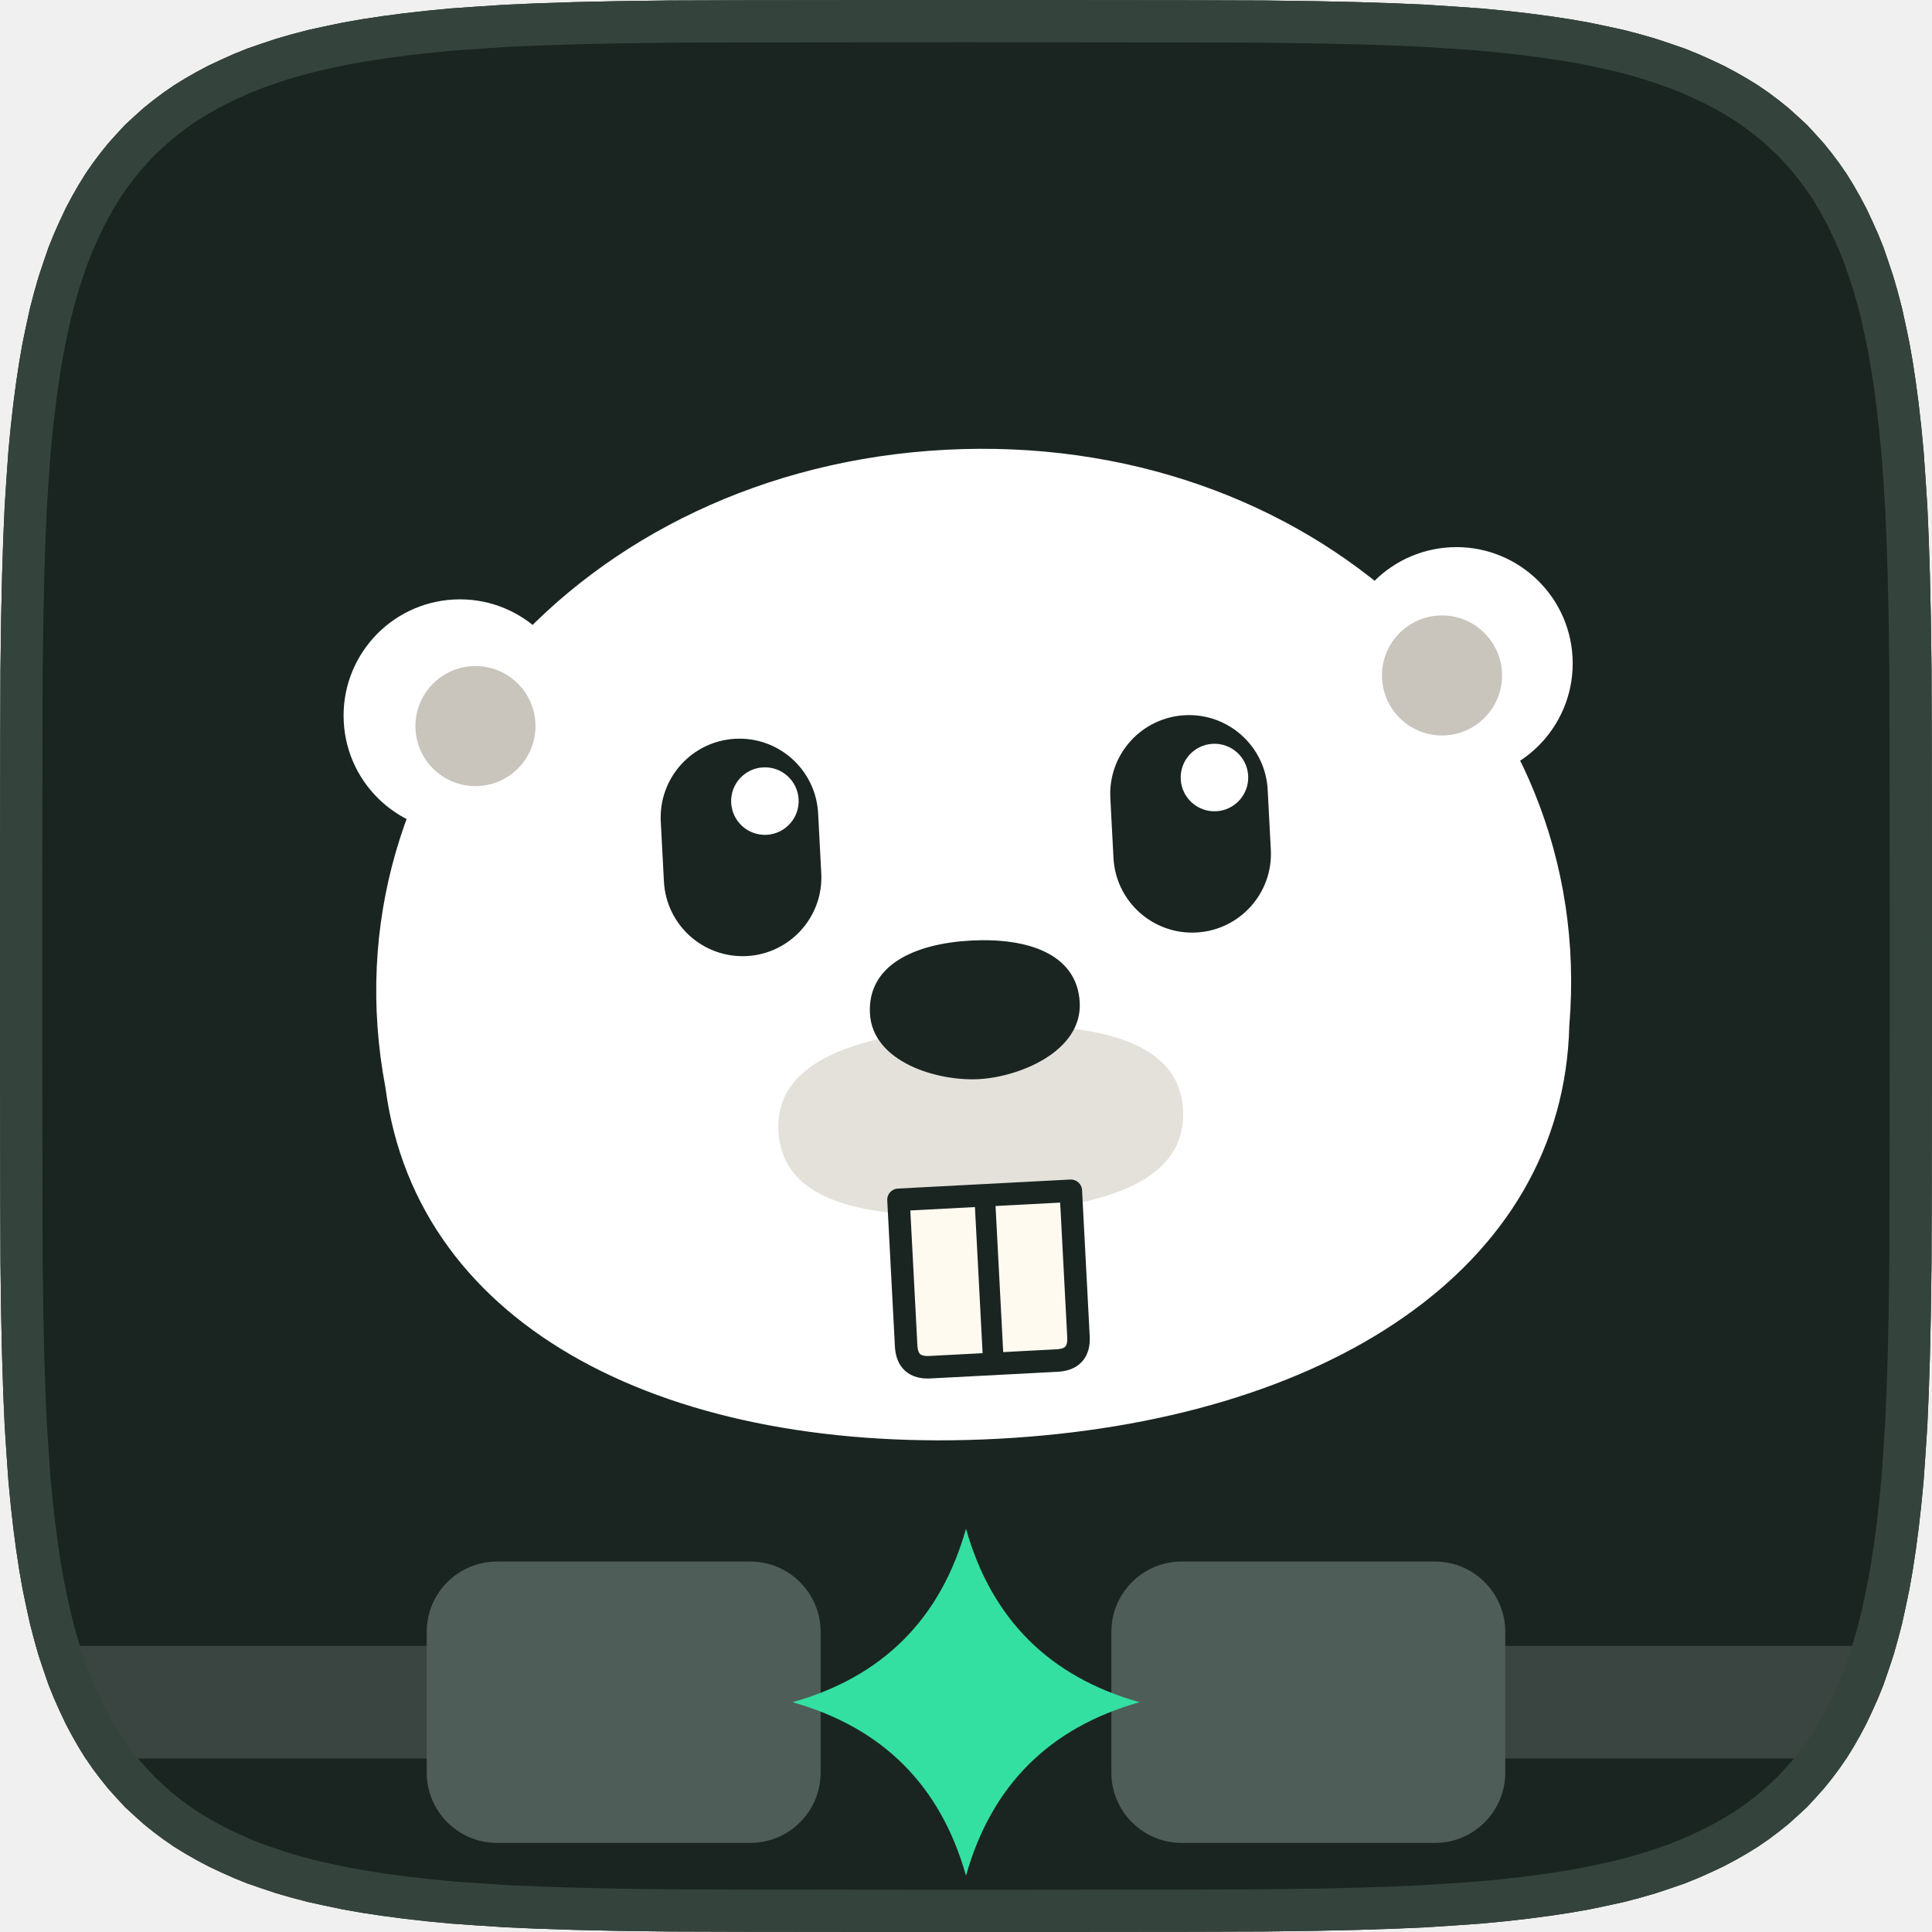
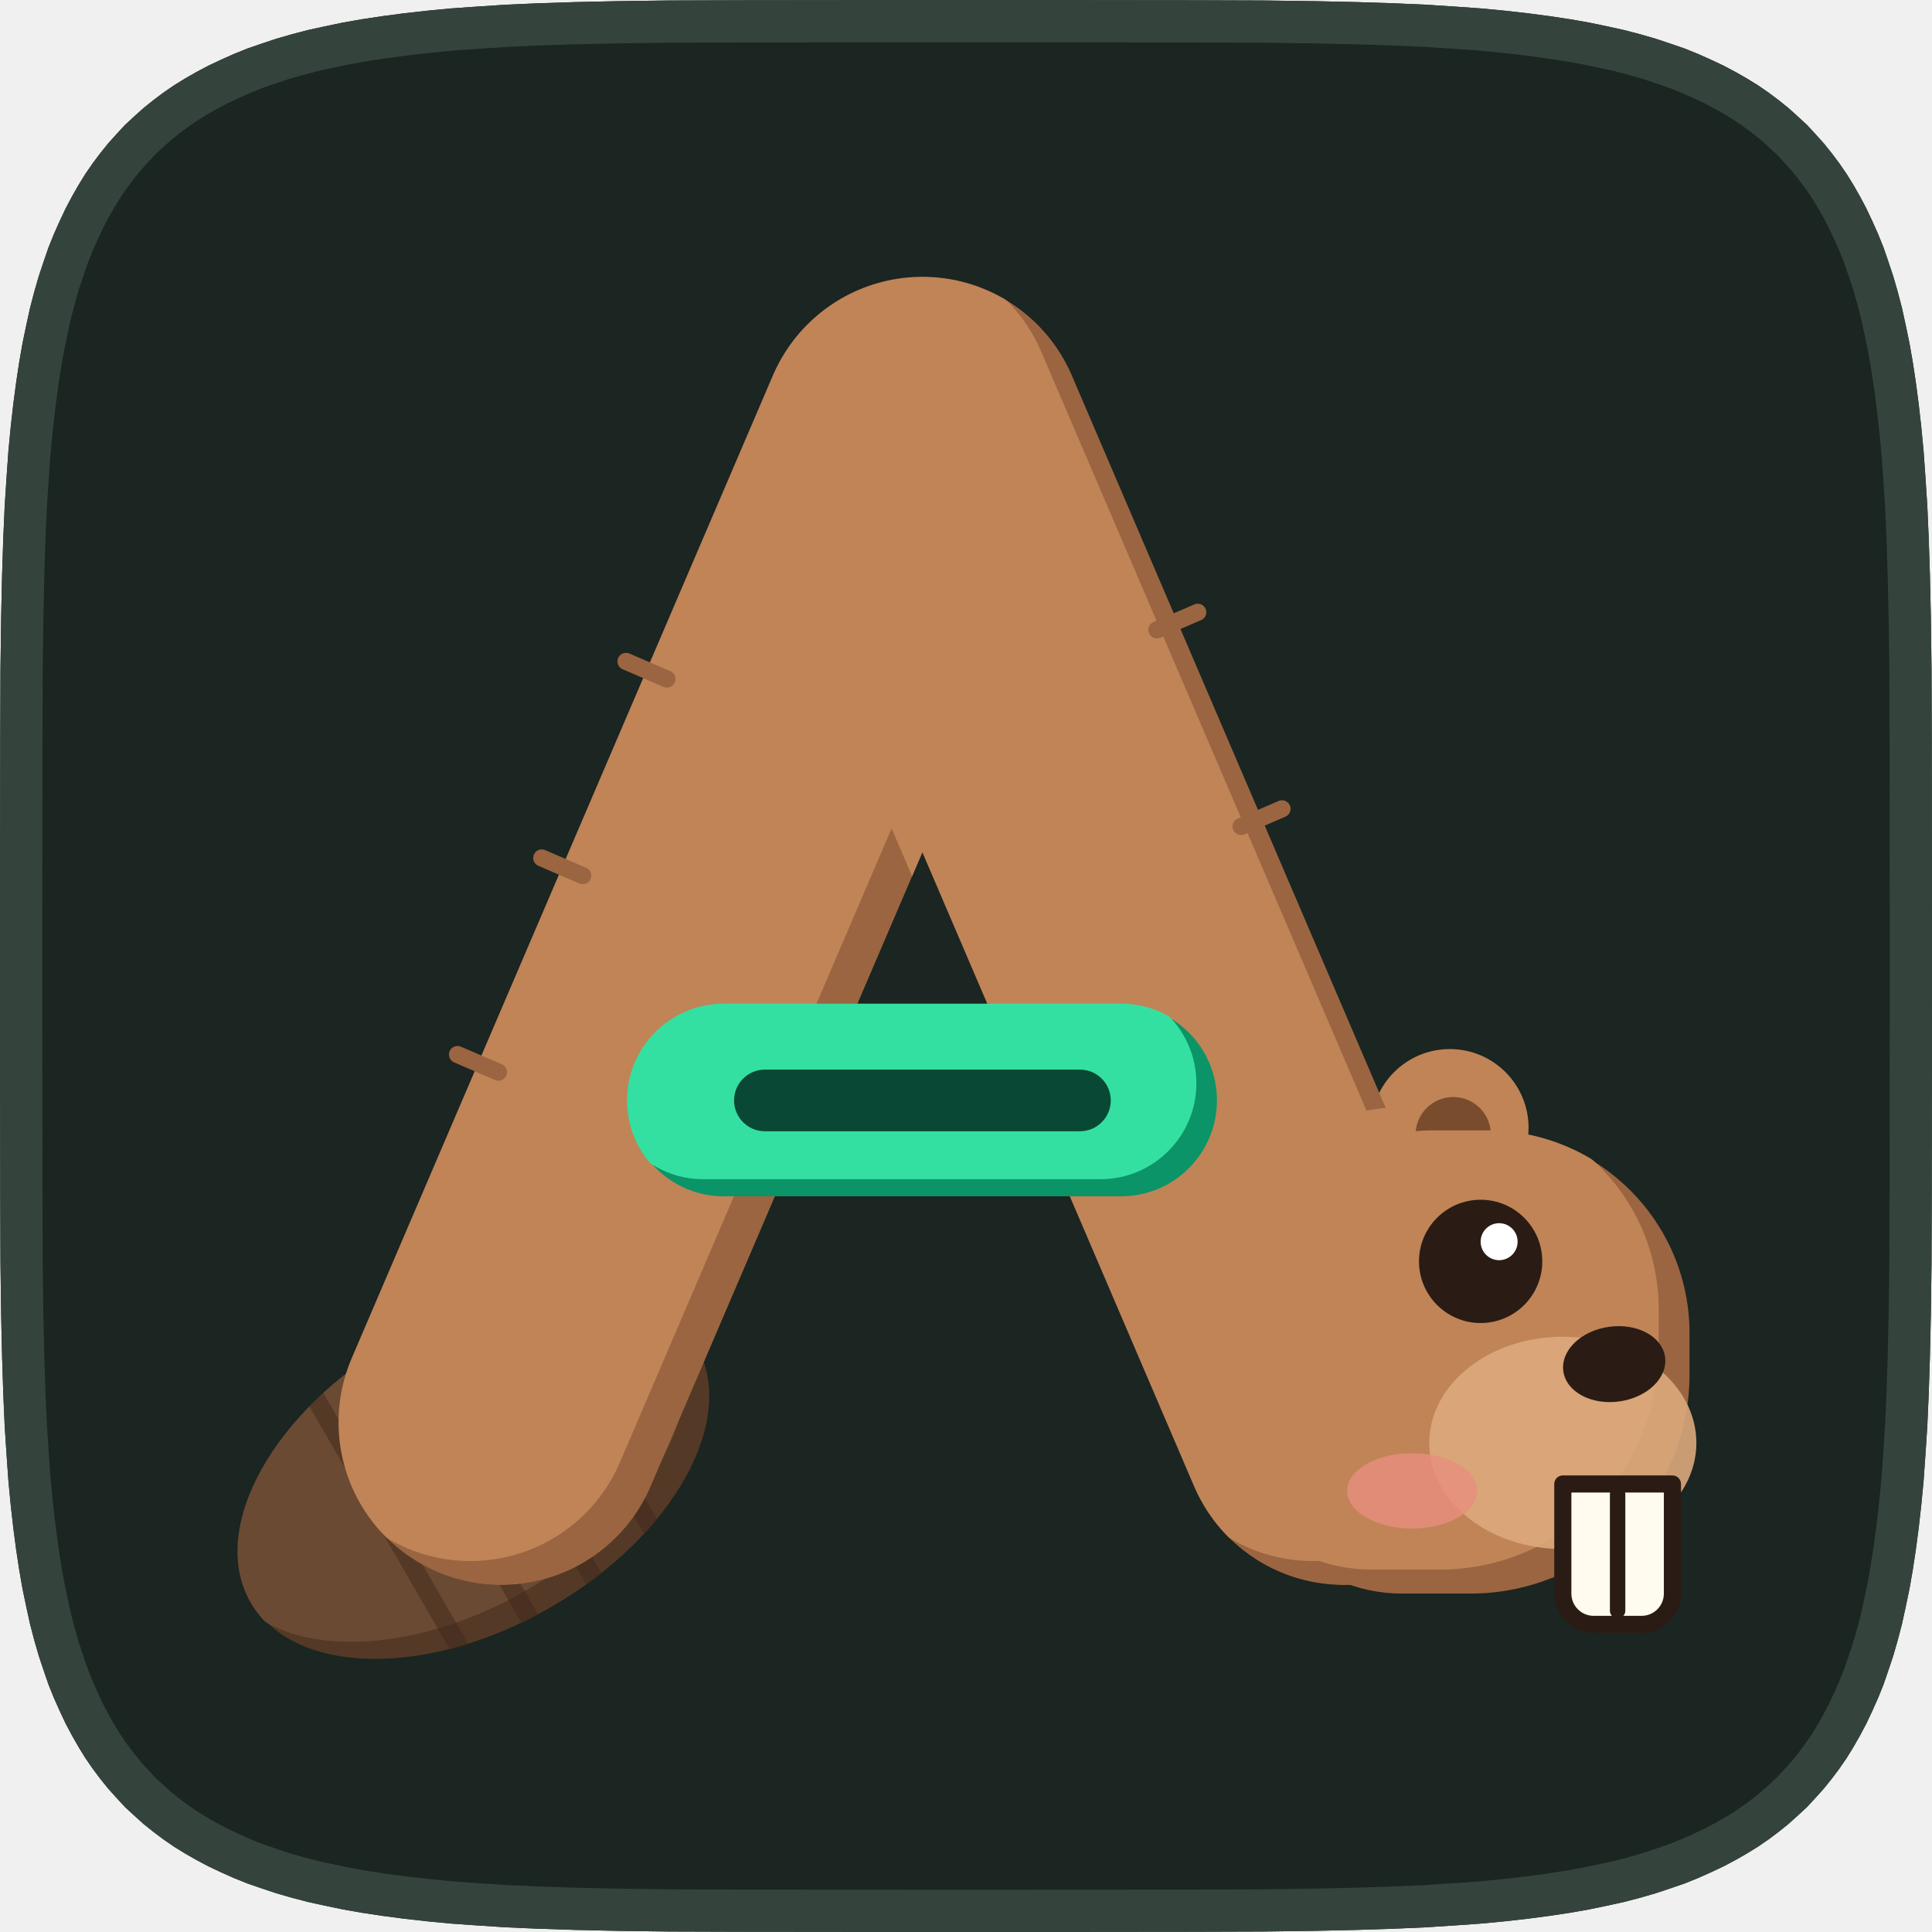
<svg xmlns="http://www.w3.org/2000/svg" width="64" height="64" viewBox="100 100 824 824" role="img" aria-label="AgentREST">
  <defs>
    <clipPath id="ar-md">
      <path d="M924.0 512.0 L923.9 608.0 L923.8 638.6 L923.5 660.9 L923.1 679.0 L922.6 694.5 L922.0 708.2 L921.2 720.5 L920.4 731.8 L919.4 742.2 L918.3 751.9 L917.1 761.0 L915.8 769.6 L914.4 777.6 L912.8 785.3 L911.2 792.6 L909.4 799.5 L907.5 806.1 L905.4 812.4 L903.3 818.5 L901.0 824.2 L898.5 829.8 L896.0 835.1 L893.3 840.2 L890.5 845.1 L887.6 849.8 L884.5 854.3 L881.2 858.7 L877.9 862.8 L874.3 866.8 L870.7 870.7 L866.8 874.3 L862.8 877.9 L858.7 881.2 L854.3 884.5 L849.8 887.6 L845.1 890.5 L840.2 893.3 L835.1 896.0 L829.8 898.5 L824.2 901.0 L818.5 903.3 L812.4 905.4 L806.1 907.5 L799.5 909.4 L792.6 911.2 L785.3 912.8 L777.6 914.4 L769.6 915.8 L761.0 917.1 L751.9 918.3 L742.2 919.4 L731.8 920.4 L720.5 921.2 L708.2 922.0 L694.5 922.6 L679.0 923.1 L660.9 923.5 L638.6 923.8 L608.0 923.9 L512.0 924.0 L416.0 923.9 L385.4 923.8 L363.1 923.5 L345.0 923.1 L329.5 922.6 L315.8 922.0 L303.5 921.2 L292.2 920.4 L281.8 919.4 L272.1 918.3 L263.0 917.1 L254.4 915.8 L246.4 914.4 L238.7 912.8 L231.4 911.2 L224.5 909.4 L217.9 907.5 L211.6 905.4 L205.5 903.3 L199.8 901.0 L194.2 898.5 L188.9 896.0 L183.8 893.3 L178.9 890.5 L174.2 887.6 L169.7 884.5 L165.3 881.2 L161.2 877.9 L157.2 874.3 L153.3 870.7 L149.7 866.8 L146.1 862.8 L142.8 858.7 L139.5 854.3 L136.4 849.8 L133.5 845.1 L130.7 840.2 L128.0 835.1 L125.5 829.8 L123.0 824.2 L120.7 818.5 L118.6 812.4 L116.5 806.1 L114.6 799.5 L112.8 792.6 L111.2 785.3 L109.6 777.6 L108.2 769.6 L106.9 761.0 L105.7 751.9 L104.6 742.2 L103.6 731.8 L102.8 720.5 L102.0 708.2 L101.4 694.5 L100.9 679.0 L100.5 660.9 L100.2 638.6 L100.1 608.0 L100.0 512.0 L100.1 416.0 L100.2 385.4 L100.5 363.1 L100.9 345.0 L101.4 329.5 L102.0 315.8 L102.8 303.5 L103.6 292.2 L104.6 281.8 L105.7 272.1 L106.9 263.0 L108.2 254.4 L109.6 246.4 L111.2 238.7 L112.8 231.4 L114.6 224.5 L116.5 217.9 L118.6 211.6 L120.7 205.5 L123.0 199.8 L125.5 194.2 L128.0 188.9 L130.7 183.8 L133.5 178.9 L136.4 174.2 L139.5 169.7 L142.8 165.3 L146.1 161.2 L149.7 157.2 L153.3 153.3 L157.2 149.7 L161.2 146.1 L165.3 142.8 L169.7 139.5 L174.2 136.4 L178.9 133.5 L183.8 130.7 L188.9 128.0 L194.2 125.5 L199.8 123.0 L205.5 120.7 L211.6 118.6 L217.9 116.5 L224.5 114.6 L231.4 112.8 L238.7 111.2 L246.4 109.6 L254.4 108.2 L263.0 106.9 L272.1 105.7 L281.8 104.6 L292.2 103.6 L303.5 102.8 L315.8 102.0 L329.5 101.4 L345.0 100.9 L363.1 100.5 L385.4 100.2 L416.0 100.1 L512.0 100.0 L608.0 100.1 L638.6 100.2 L660.9 100.5 L679.0 100.9 L694.5 101.4 L708.2 102.0 L720.5 102.8 L731.8 103.6 L742.2 104.6 L751.9 105.7 L761.0 106.9 L769.6 108.2 L777.6 109.6 L785.3 111.2 L792.6 112.8 L799.5 114.6 L806.1 116.5 L812.4 118.6 L818.5 120.7 L824.2 123.0 L829.8 125.5 L835.1 128.0 L840.2 130.7 L845.1 133.5 L849.8 136.4 L854.3 139.5 L858.7 142.8 L862.8 146.1 L866.8 149.7 L870.7 153.3 L874.3 157.2 L877.9 161.2 L881.2 165.3 L884.5 169.7 L887.6 174.2 L890.5 178.9 L893.3 183.8 L896.0 188.9 L898.5 194.2 L901.0 199.8 L903.3 205.5 L905.4 211.6 L907.5 217.9 L909.4 224.5 L911.2 231.4 L912.8 238.7 L914.4 246.4 L915.8 254.4 L917.1 263.0 L918.3 272.1 L919.4 281.8 L920.4 292.2 L921.2 303.5 L922.0 315.8 L922.6 329.5 L923.1 345.0 L923.5 363.1 L923.8 385.4 L923.9 416.0 Z" />
    </clipPath>
  </defs>
-   <path d="M924.0 512.0 L923.9 608.0 L923.8 638.6 L923.5 660.9 L923.1 679.0 L922.6 694.5 L922.0 708.2 L921.2 720.5 L920.4 731.8 L919.4 742.2 L918.3 751.9 L917.1 761.0 L915.8 769.6 L914.4 777.6 L912.8 785.3 L911.2 792.6 L909.4 799.5 L907.5 806.1 L905.4 812.4 L903.3 818.5 L901.0 824.2 L898.5 829.8 L896.0 835.1 L893.3 840.2 L890.5 845.1 L887.6 849.8 L884.5 854.3 L881.2 858.7 L877.9 862.8 L874.3 866.8 L870.7 870.7 L866.8 874.3 L862.8 877.9 L858.7 881.2 L854.3 884.5 L849.8 887.6 L845.1 890.5 L840.2 893.3 L835.1 896.0 L829.8 898.5 L824.2 901.0 L818.5 903.3 L812.4 905.4 L806.1 907.5 L799.5 909.4 L792.6 911.2 L785.3 912.8 L777.6 914.4 L769.6 915.8 L761.0 917.1 L751.9 918.3 L742.2 919.4 L731.8 920.4 L720.5 921.2 L708.2 922.0 L694.5 922.6 L679.0 923.1 L660.9 923.5 L638.6 923.8 L608.0 923.9 L512.0 924.0 L416.0 923.9 L385.4 923.8 L363.1 923.5 L345.0 923.1 L329.5 922.6 L315.8 922.0 L303.5 921.2 L292.2 920.4 L281.8 919.4 L272.1 918.3 L263.0 917.1 L254.4 915.8 L246.4 914.4 L238.7 912.8 L231.4 911.2 L224.5 909.4 L217.9 907.5 L211.6 905.4 L205.5 903.3 L199.8 901.0 L194.2 898.5 L188.9 896.0 L183.8 893.3 L178.9 890.5 L174.2 887.6 L169.7 884.5 L165.3 881.2 L161.2 877.9 L157.2 874.3 L153.3 870.7 L149.7 866.8 L146.1 862.8 L142.8 858.7 L139.5 854.3 L136.4 849.8 L133.5 845.1 L130.7 840.2 L128.0 835.1 L125.5 829.8 L123.0 824.2 L120.7 818.5 L118.6 812.4 L116.5 806.1 L114.6 799.5 L112.8 792.6 L111.2 785.3 L109.6 777.6 L108.2 769.6 L106.9 761.0 L105.7 751.9 L104.6 742.2 L103.6 731.8 L102.8 720.5 L102.0 708.2 L101.4 694.5 L100.9 679.0 L100.5 660.9 L100.2 638.6 L100.1 608.0 L100.0 512.0 L100.1 416.0 L100.2 385.4 L100.5 363.1 L100.9 345.0 L101.4 329.5 L102.0 315.8 L102.8 303.5 L103.6 292.2 L104.6 281.8 L105.7 272.1 L106.9 263.0 L108.2 254.4 L109.6 246.4 L111.2 238.7 L112.8 231.4 L114.6 224.5 L116.5 217.9 L118.6 211.6 L120.7 205.5 L123.0 199.8 L125.5 194.2 L128.0 188.9 L130.7 183.8 L133.5 178.9 L136.4 174.2 L139.5 169.7 L142.8 165.3 L146.1 161.2 L149.7 157.2 L153.3 153.3 L157.2 149.7 L161.2 146.1 L165.3 142.8 L169.7 139.5 L174.2 136.4 L178.9 133.5 L183.8 130.7 L188.9 128.0 L194.2 125.5 L199.8 123.0 L205.5 120.7 L211.6 118.6 L217.9 116.5 L224.5 114.6 L231.4 112.8 L238.7 111.2 L246.4 109.6 L254.4 108.2 L263.0 106.9 L272.1 105.7 L281.8 104.6 L292.2 103.6 L303.5 102.8 L315.8 102.0 L329.5 101.4 L345.0 100.9 L363.1 100.5 L385.4 100.2 L416.0 100.1 L512.0 100.0 L608.0 100.1 L638.6 100.2 L660.9 100.5 L679.0 100.9 L694.5 101.4 L708.2 102.0 L720.5 102.8 L731.8 103.6 L742.2 104.6 L751.9 105.7 L761.0 106.9 L769.6 108.2 L777.6 109.6 L785.3 111.2 L792.6 112.8 L799.5 114.6 L806.1 116.5 L812.4 118.6 L818.5 120.7 L824.2 123.0 L829.8 125.5 L835.1 128.0 L840.2 130.7 L845.1 133.5 L849.8 136.4 L854.3 139.5 L858.7 142.8 L862.8 146.1 L866.8 149.7 L870.7 153.3 L874.3 157.2 L877.9 161.2 L881.2 165.3 L884.5 169.7 L887.6 174.2 L890.5 178.9 L893.3 183.8 L896.0 188.9 L898.5 194.2 L901.0 199.8 L903.3 205.5 L905.4 211.6 L907.5 217.9 L909.4 224.5 L911.2 231.4 L912.8 238.7 L914.4 246.4 L915.8 254.4 L917.1 263.0 L918.3 272.1 L919.4 281.8 L920.4 292.2 L921.2 303.5 L922.0 315.8 L922.6 329.5 L923.1 345.0 L923.5 363.1 L923.8 385.4 L923.9 416.0 Z" fill="#1A2521" />
+   <path d="M924.0 512.0 L923.9 608.0 L923.8 638.6 L923.5 660.9 L923.1 679.0 L922.6 694.5 L922.0 708.2 L921.2 720.5 L920.4 731.8 L919.4 742.2 L918.3 751.9 L917.1 761.0 L915.8 769.6 L914.4 777.6 L912.8 785.3 L911.2 792.6 L909.4 799.5 L907.5 806.1 L905.4 812.4 L903.3 818.5 L901.0 824.2 L898.5 829.8 L896.0 835.1 L893.3 840.2 L890.5 845.1 L887.6 849.8 L884.5 854.3 L881.2 858.7 L877.9 862.8 L874.3 866.8 L870.7 870.7 L866.8 874.3 L862.8 877.9 L858.7 881.2 L854.3 884.5 L849.8 887.6 L845.1 890.5 L840.2 893.3 L835.1 896.0 L829.8 898.5 L824.2 901.0 L818.5 903.3 L812.4 905.4 L806.1 907.5 L799.5 909.4 L792.6 911.2 L785.3 912.8 L777.6 914.4 L769.6 915.8 L761.0 917.1 L751.9 918.3 L742.2 919.4 L731.8 920.4 L720.5 921.2 L708.2 922.0 L694.5 922.6 L679.0 923.1 L660.9 923.5 L638.6 923.8 L608.0 923.9 L512.0 924.0 L416.0 923.9 L385.4 923.8 L363.1 923.5 L345.0 923.1 L329.5 922.6 L315.8 922.0 L303.5 921.2 L292.2 920.4 L281.8 919.4 L272.1 918.3 L263.0 917.1 L254.4 915.8 L246.4 914.4 L238.7 912.8 L231.4 911.2 L224.5 909.4 L217.9 907.5 L211.6 905.4 L205.5 903.3 L199.8 901.0 L194.2 898.5 L188.9 896.0 L183.8 893.3 L178.9 890.5 L174.2 887.6 L169.7 884.5 L165.3 881.2 L161.2 877.9 L157.2 874.3 L153.3 870.7 L149.7 866.8 L146.1 862.8 L142.8 858.7 L139.5 854.3 L136.4 849.8 L133.5 845.1 L130.7 840.2 L128.0 835.1 L125.5 829.8 L123.0 824.2 L120.7 818.5 L118.6 812.4 L116.5 806.1 L114.6 799.5 L112.8 792.6 L111.2 785.3 L109.6 777.6 L108.2 769.6 L106.9 761.0 L105.7 751.9 L104.6 742.2 L103.6 731.8 L102.8 720.5 L102.0 708.2 L101.4 694.5 L100.9 679.0 L100.5 660.9 L100.2 638.6 L100.1 608.0 L100.0 512.0 L100.1 416.0 L100.2 385.4 L100.5 363.1 L100.9 345.0 L101.4 329.5 L102.0 315.8 L102.8 303.5 L103.6 292.2 L104.6 281.8 L105.7 272.1 L106.9 263.0 L108.2 254.4 L109.6 246.4 L111.2 238.7 L112.8 231.4 L114.6 224.5 L116.5 217.9 L118.6 211.6 L120.7 205.5 L123.0 199.8 L125.5 194.2 L128.0 188.9 L130.7 183.8 L133.5 178.9 L136.4 174.2 L139.5 169.7 L142.8 165.3 L146.1 161.2 L149.7 157.2 L153.3 153.3 L157.2 149.7 L161.2 146.1 L165.3 142.8 L169.7 139.5 L174.2 136.4 L178.9 133.5 L183.8 130.7 L188.9 128.0 L194.2 125.5 L199.8 123.0 L205.5 120.7 L211.6 118.6 L217.9 116.5 L224.5 114.6 L231.4 112.8 L238.7 111.2 L246.4 109.6 L254.4 108.2 L263.0 106.9 L272.1 105.7 L281.8 104.6 L292.2 103.6 L303.5 102.8 L315.8 102.0 L329.5 101.4 L345.0 100.9 L363.1 100.5 L385.4 100.2 L416.0 100.1 L512.0 100.0 L608.0 100.1 L638.6 100.2 L660.9 100.5 L679.0 100.9 L694.5 101.4 L708.2 102.0 L720.5 102.8 L731.8 103.6 L742.2 104.6 L751.9 105.7 L761.0 106.9 L769.6 108.2 L777.6 109.6 L785.3 111.2 L792.6 112.8 L799.5 114.6 L806.1 116.5 L812.4 118.6 L818.5 120.7 L824.2 123.0 L829.8 125.5 L835.1 128.0 L840.2 130.7 L845.1 133.5 L849.8 136.4 L854.3 139.5 L858.7 142.8 L862.8 146.1 L866.8 149.7 L870.7 153.3 L874.3 157.2 L877.9 161.2 L881.2 165.3 L884.5 169.7 L887.6 174.2 L890.5 178.9 L893.3 183.8 L896.0 188.9 L898.5 194.2 L901.0 199.8 L903.3 205.5 L905.4 211.6 L907.5 217.9 L909.4 224.5 L911.2 231.4 L912.8 238.7 L914.4 246.4 L915.8 254.4 L917.1 263.0 L918.3 272.1 L919.4 281.8 L920.4 292.2 L921.2 303.5 L922.0 315.8 L922.6 329.5 L923.1 345.0 L923.5 363.1 L923.8 385.4 L923.9 416.0 Z" fill="#1B2522" />
  <g clip-path="url(#ar-md)">
-     <g transform="translate(512 458) rotate(-3) scale(0.8) translate(-512 -600)">
-       <g fill="#fff">
-         <circle cx="246" cy="520" r="62" />
-         <circle cx="778" cy="520" r="62" />
-         <path d="M 196 716 C 172 540 318 392 512 392 C 706 392 852 540 828 716 C 818 846 686 920 512 920 C 338 920 206 846 196 716 Z" />
+     <g transform="translate(119.5 96.1) scale(0.7303)">
+       <mask id="ar-t" maskUnits="userSpaceOnUse" x="-300" y="-300" width="1624" height="1624">
+         <g fill="#fff" stroke="#fff">
+           <ellipse cx="250" cy="866" rx="150" ry="90" fill="#fff" transform="rotate(150 250 866)" />
+         </g>
+       </mask>
+       <g mask="url(#ar-t)">
+         <ellipse cx="250" cy="866" rx="150" ry="90" fill="#543926" transform="rotate(150 250 866)" />
+         <g transform="translate(-14 -10)">
+           <ellipse cx="250" cy="866" rx="150" ry="90" fill="#6B4A33" transform="rotate(150 250 866)" />
+         </g>
      </g>
-       <circle cx="254" cy="526" r="32" fill="#c9c4bc" />
-       <circle cx="770" cy="526" r="32" fill="#c9c4bc" />
-       <rect x="350" y="540" width="84" height="116" rx="42" fill="#1A2521" />
-       <circle cx="406" cy="574" r="18" fill="#fff" />
-       <rect x="590" y="540" width="84" height="116" rx="42" fill="#1A2521" />
-       <circle cx="646" cy="574" r="18" fill="#fff" />
-       <path d="M 404 750 C 404 712 450 700 512 700 C 574 700 620 712 620 750 C 620 790 572 800 512 800 C 452 800 404 790 404 750 Z" fill="#e4e1db" />
-       <path d="M 456 690 C 456 664 482 654 512 654 C 542 654 568 664 568 690 C 568 716 534 728 512 728 C 490 728 456 716 456 690 Z" fill="#1A2521" />
-       <path d="M 466 790 L 558 790 L 558 868 Q 558 880 546 880 L 478 880 Q 466 880 466 868 Z" fill="#fffaf0" stroke="#1A2521" stroke-width="12" stroke-linejoin="round" />
-       <path d="M 512 792 L 512 878" stroke="#1A2521" stroke-width="11" />
+       <mask id="ar-tc" maskUnits="userSpaceOnUse" x="-300" y="-300" width="1624" height="1624">
+         <g fill="#fff" stroke="#fff">
+           <ellipse cx="250" cy="866" rx="150" ry="90" fill="#fff" transform="rotate(150 250 866)" />
+         </g>
+       </mask>
+       <g mask="url(#ar-tc)">
+         <path d="M359.1 906.9 L269.1 751.1 M321 928.9 L231 773.1 M282.9 950.9 L192.9 795.1 M244.8 972.9 L154.8 817.1" fill="none" stroke="#3D2819" stroke-width="11" stroke-linecap="round" stroke-linejoin="round" opacity=".5" />
+       </g>
+       <circle cx="820" cy="664" r="46" fill="#C08457" />
+       <circle cx="822" cy="668" r="22" fill="#7A4C2E" />
+       <mask id="ar-a" maskUnits="userSpaceOnUse" x="-300" y="-300" width="1624" height="1624">
+         <g fill="#fff" stroke="#fff">
+           <path d="M266 836 L512 262 L758 836" fill="none" stroke="#fff" stroke-width="190" stroke-linecap="round" stroke-linejoin="round" />
+           <path d="M810 666 H842 A118 118 0 0 1 960 784 V808 A128 128 0 0 1 832 936 H792 A92 92 0 0 1 700 844 V776 A110 110 0 0 1 810 666 Z" fill="#fff" />
+         </g>
+       </mask>
+       <g mask="url(#ar-a)">
+         <path d="M266 836 L512 262 L758 836" fill="none" stroke="#9A6540" stroke-width="190" stroke-linecap="round" stroke-linejoin="round" />
+         <path d="M810 666 H842 A118 118 0 0 1 960 784 V808 A128 128 0 0 1 832 936 H792 A92 92 0 0 1 700 844 V776 A110 110 0 0 1 810 666 Z" fill="#9A6540" />
+         <g transform="translate(-18 -14)">
+           <path d="M266 836 L512 262 L758 836" fill="none" stroke="#C08457" stroke-width="190" stroke-linecap="round" stroke-linejoin="round" />
+           <path d="M810 666 H842 A118 118 0 0 1 960 784 V808 A128 128 0 0 1 832 936 H792 A92 92 0 0 1 700 844 V776 A110 110 0 0 1 810 666 Z" fill="#C08457" />
+         </g>
+       </g>
+       <path d="M362.8 401.9 L338.9 391.6" fill="none" stroke="#9A6540" stroke-width="10" stroke-linecap="round" stroke-linejoin="round" />
+       <path d="M313.6 516.7 L289.7 506.4" fill="none" stroke="#9A6540" stroke-width="10" stroke-linecap="round" stroke-linejoin="round" />
+       <path d="M264.4 631.5 L240.5 621.2" fill="none" stroke="#9A6540" stroke-width="10" stroke-linecap="round" stroke-linejoin="round" />
+       <path d="M648.9 373.2 L672.8 362.9" fill="none" stroke="#9A6540" stroke-width="10" stroke-linecap="round" stroke-linejoin="round" />
+       <path d="M698.1 488 L722 477.7" fill="none" stroke="#9A6540" stroke-width="10" stroke-linecap="round" stroke-linejoin="round" />
+       <ellipse cx="886" cy="848" rx="78" ry="62" fill="#DCA87C" opacity=".9" />
+       <ellipse cx="798" cy="876" rx="38" ry="22" fill="#E88E7E" opacity=".8" />
+       <circle cx="838" cy="742" r="36" fill="#2A1C14" />
+       <circle cx="848.8" cy="730.5" r="10.8" fill="#fff" />
+       <ellipse cx="916" cy="802" rx="30" ry="22" fill="#2A1C14" transform="rotate(-8 916 802)" />
+       <path d="M886 872 H950 V936 A18 18 0 0 1 932 954 H904 A18 18 0 0 1 886 936 V872 Z" fill="#FFFBEF" stroke="#2A1C14" stroke-width="10" stroke-linejoin="round" />
+       <path d="M918 878 V946" fill="none" stroke="#2A1C14" stroke-width="9" stroke-linecap="round" stroke-linejoin="round" />
+       <mask id="ar-p" maskUnits="userSpaceOnUse" x="-300" y="-300" width="1624" height="1624">
+         <g fill="#fff" stroke="#fff">
+           <path d="M396 592 H628 A56 56 0 0 1 684 648 V648 A56 56 0 0 1 628 704 H396 A56 56 0 0 1 340 648 V648 A56 56 0 0 1 396 592 Z" fill="#fff" />
+         </g>
+       </mask>
+       <g mask="url(#ar-p)">
+         <path d="M396 592 H628 A56 56 0 0 1 684 648 V648 A56 56 0 0 1 628 704 H396 A56 56 0 0 1 340 648 V648 A56 56 0 0 1 396 592 Z" fill="#0B9467" />
+         <g transform="translate(-12 -10)">
+           <path d="M396 592 H628 A56 56 0 0 1 684 648 V648 A56 56 0 0 1 628 704 H396 A56 56 0 0 1 340 648 V648 A56 56 0 0 1 396 592 Z" fill="#34E0A1" />
+         </g>
+       </g>
+       <path d="M420 630 H604 A18 18 0 0 1 622 648 V648 A18 18 0 0 1 604 666 H420 A18 18 0 0 1 402 648 V648 A18 18 0 0 1 420 630 Z" fill="#06372A" opacity=".9" />
    </g>
-     <path d="M 60 826 L 380 826 M 644 826 L 964 826" stroke="#3A4542" stroke-width="48" stroke-linecap="round" />
-     <rect x="282" y="766" width="168" height="120" rx="30" fill="#4F5D59" />
-     <rect x="574" y="766" width="168" height="120" rx="30" fill="#4F5D59" />
-     <path d="M 512 752 Q 528.28 809.72 586 826 Q 528.28 842.28 512 900 Q 495.72 842.28 438 826 Q 495.72 809.72 512 752 Z" fill="#34E0A1" />
    <path d="M924.0 512.0 L923.9 608.0 L923.8 638.6 L923.5 660.9 L923.1 679.0 L922.6 694.5 L922.0 708.2 L921.2 720.5 L920.4 731.8 L919.4 742.2 L918.3 751.9 L917.1 761.0 L915.8 769.6 L914.4 777.6 L912.8 785.3 L911.2 792.6 L909.4 799.5 L907.5 806.1 L905.4 812.4 L903.3 818.5 L901.0 824.2 L898.5 829.8 L896.0 835.1 L893.3 840.2 L890.5 845.1 L887.6 849.8 L884.5 854.3 L881.2 858.7 L877.9 862.8 L874.3 866.8 L870.7 870.7 L866.8 874.3 L862.8 877.9 L858.7 881.2 L854.3 884.5 L849.8 887.6 L845.1 890.5 L840.2 893.3 L835.1 896.0 L829.8 898.5 L824.2 901.0 L818.5 903.3 L812.4 905.4 L806.1 907.5 L799.5 909.4 L792.6 911.2 L785.3 912.8 L777.6 914.4 L769.6 915.8 L761.0 917.1 L751.9 918.3 L742.2 919.4 L731.8 920.4 L720.5 921.2 L708.2 922.0 L694.5 922.6 L679.0 923.1 L660.9 923.5 L638.6 923.8 L608.0 923.9 L512.0 924.0 L416.0 923.9 L385.4 923.8 L363.1 923.5 L345.0 923.1 L329.5 922.6 L315.8 922.0 L303.5 921.2 L292.2 920.4 L281.8 919.4 L272.1 918.3 L263.0 917.1 L254.4 915.8 L246.4 914.4 L238.7 912.8 L231.4 911.2 L224.5 909.4 L217.9 907.5 L211.6 905.4 L205.5 903.3 L199.8 901.0 L194.2 898.5 L188.9 896.0 L183.8 893.3 L178.9 890.5 L174.2 887.6 L169.7 884.5 L165.3 881.2 L161.2 877.9 L157.2 874.3 L153.3 870.7 L149.7 866.8 L146.1 862.8 L142.8 858.7 L139.5 854.3 L136.4 849.8 L133.5 845.1 L130.7 840.2 L128.0 835.1 L125.5 829.8 L123.0 824.2 L120.7 818.5 L118.6 812.4 L116.5 806.1 L114.6 799.5 L112.8 792.6 L111.2 785.3 L109.6 777.6 L108.2 769.6 L106.9 761.0 L105.7 751.9 L104.6 742.2 L103.6 731.8 L102.8 720.5 L102.0 708.2 L101.4 694.5 L100.9 679.0 L100.5 660.9 L100.2 638.6 L100.1 608.0 L100.0 512.0 L100.1 416.0 L100.2 385.4 L100.5 363.1 L100.9 345.0 L101.4 329.5 L102.0 315.8 L102.8 303.5 L103.6 292.2 L104.6 281.8 L105.7 272.1 L106.9 263.0 L108.2 254.4 L109.6 246.4 L111.2 238.7 L112.8 231.4 L114.6 224.5 L116.5 217.9 L118.6 211.6 L120.7 205.5 L123.0 199.8 L125.5 194.2 L128.0 188.9 L130.7 183.8 L133.5 178.9 L136.4 174.2 L139.5 169.7 L142.8 165.3 L146.1 161.2 L149.7 157.2 L153.3 153.3 L157.2 149.7 L161.2 146.1 L165.3 142.8 L169.7 139.5 L174.2 136.4 L178.9 133.5 L183.8 130.7 L188.9 128.0 L194.2 125.5 L199.8 123.0 L205.5 120.7 L211.6 118.6 L217.9 116.5 L224.5 114.6 L231.4 112.8 L238.7 111.2 L246.4 109.6 L254.4 108.2 L263.0 106.9 L272.1 105.7 L281.8 104.6 L292.2 103.6 L303.5 102.8 L315.8 102.0 L329.5 101.4 L345.0 100.9 L363.1 100.5 L385.4 100.2 L416.0 100.1 L512.0 100.0 L608.0 100.1 L638.6 100.2 L660.9 100.5 L679.0 100.9 L694.5 101.4 L708.2 102.0 L720.5 102.8 L731.8 103.6 L742.2 104.6 L751.9 105.7 L761.0 106.9 L769.6 108.2 L777.6 109.6 L785.3 111.2 L792.6 112.8 L799.5 114.6 L806.1 116.5 L812.4 118.6 L818.5 120.7 L824.2 123.0 L829.8 125.5 L835.1 128.0 L840.2 130.7 L845.1 133.5 L849.8 136.4 L854.3 139.5 L858.7 142.8 L862.8 146.1 L866.8 149.7 L870.7 153.3 L874.3 157.2 L877.9 161.2 L881.2 165.3 L884.5 169.7 L887.6 174.2 L890.5 178.9 L893.3 183.8 L896.0 188.9 L898.5 194.2 L901.0 199.8 L903.3 205.5 L905.4 211.6 L907.5 217.9 L909.4 224.5 L911.2 231.4 L912.8 238.7 L914.4 246.4 L915.8 254.4 L917.1 263.0 L918.3 272.1 L919.4 281.8 L920.4 292.2 L921.2 303.5 L922.0 315.8 L922.6 329.5 L923.1 345.0 L923.5 363.1 L923.8 385.4 L923.9 416.0 Z" fill="none" stroke="#34443D" stroke-width="36" />
  </g>
</svg>
